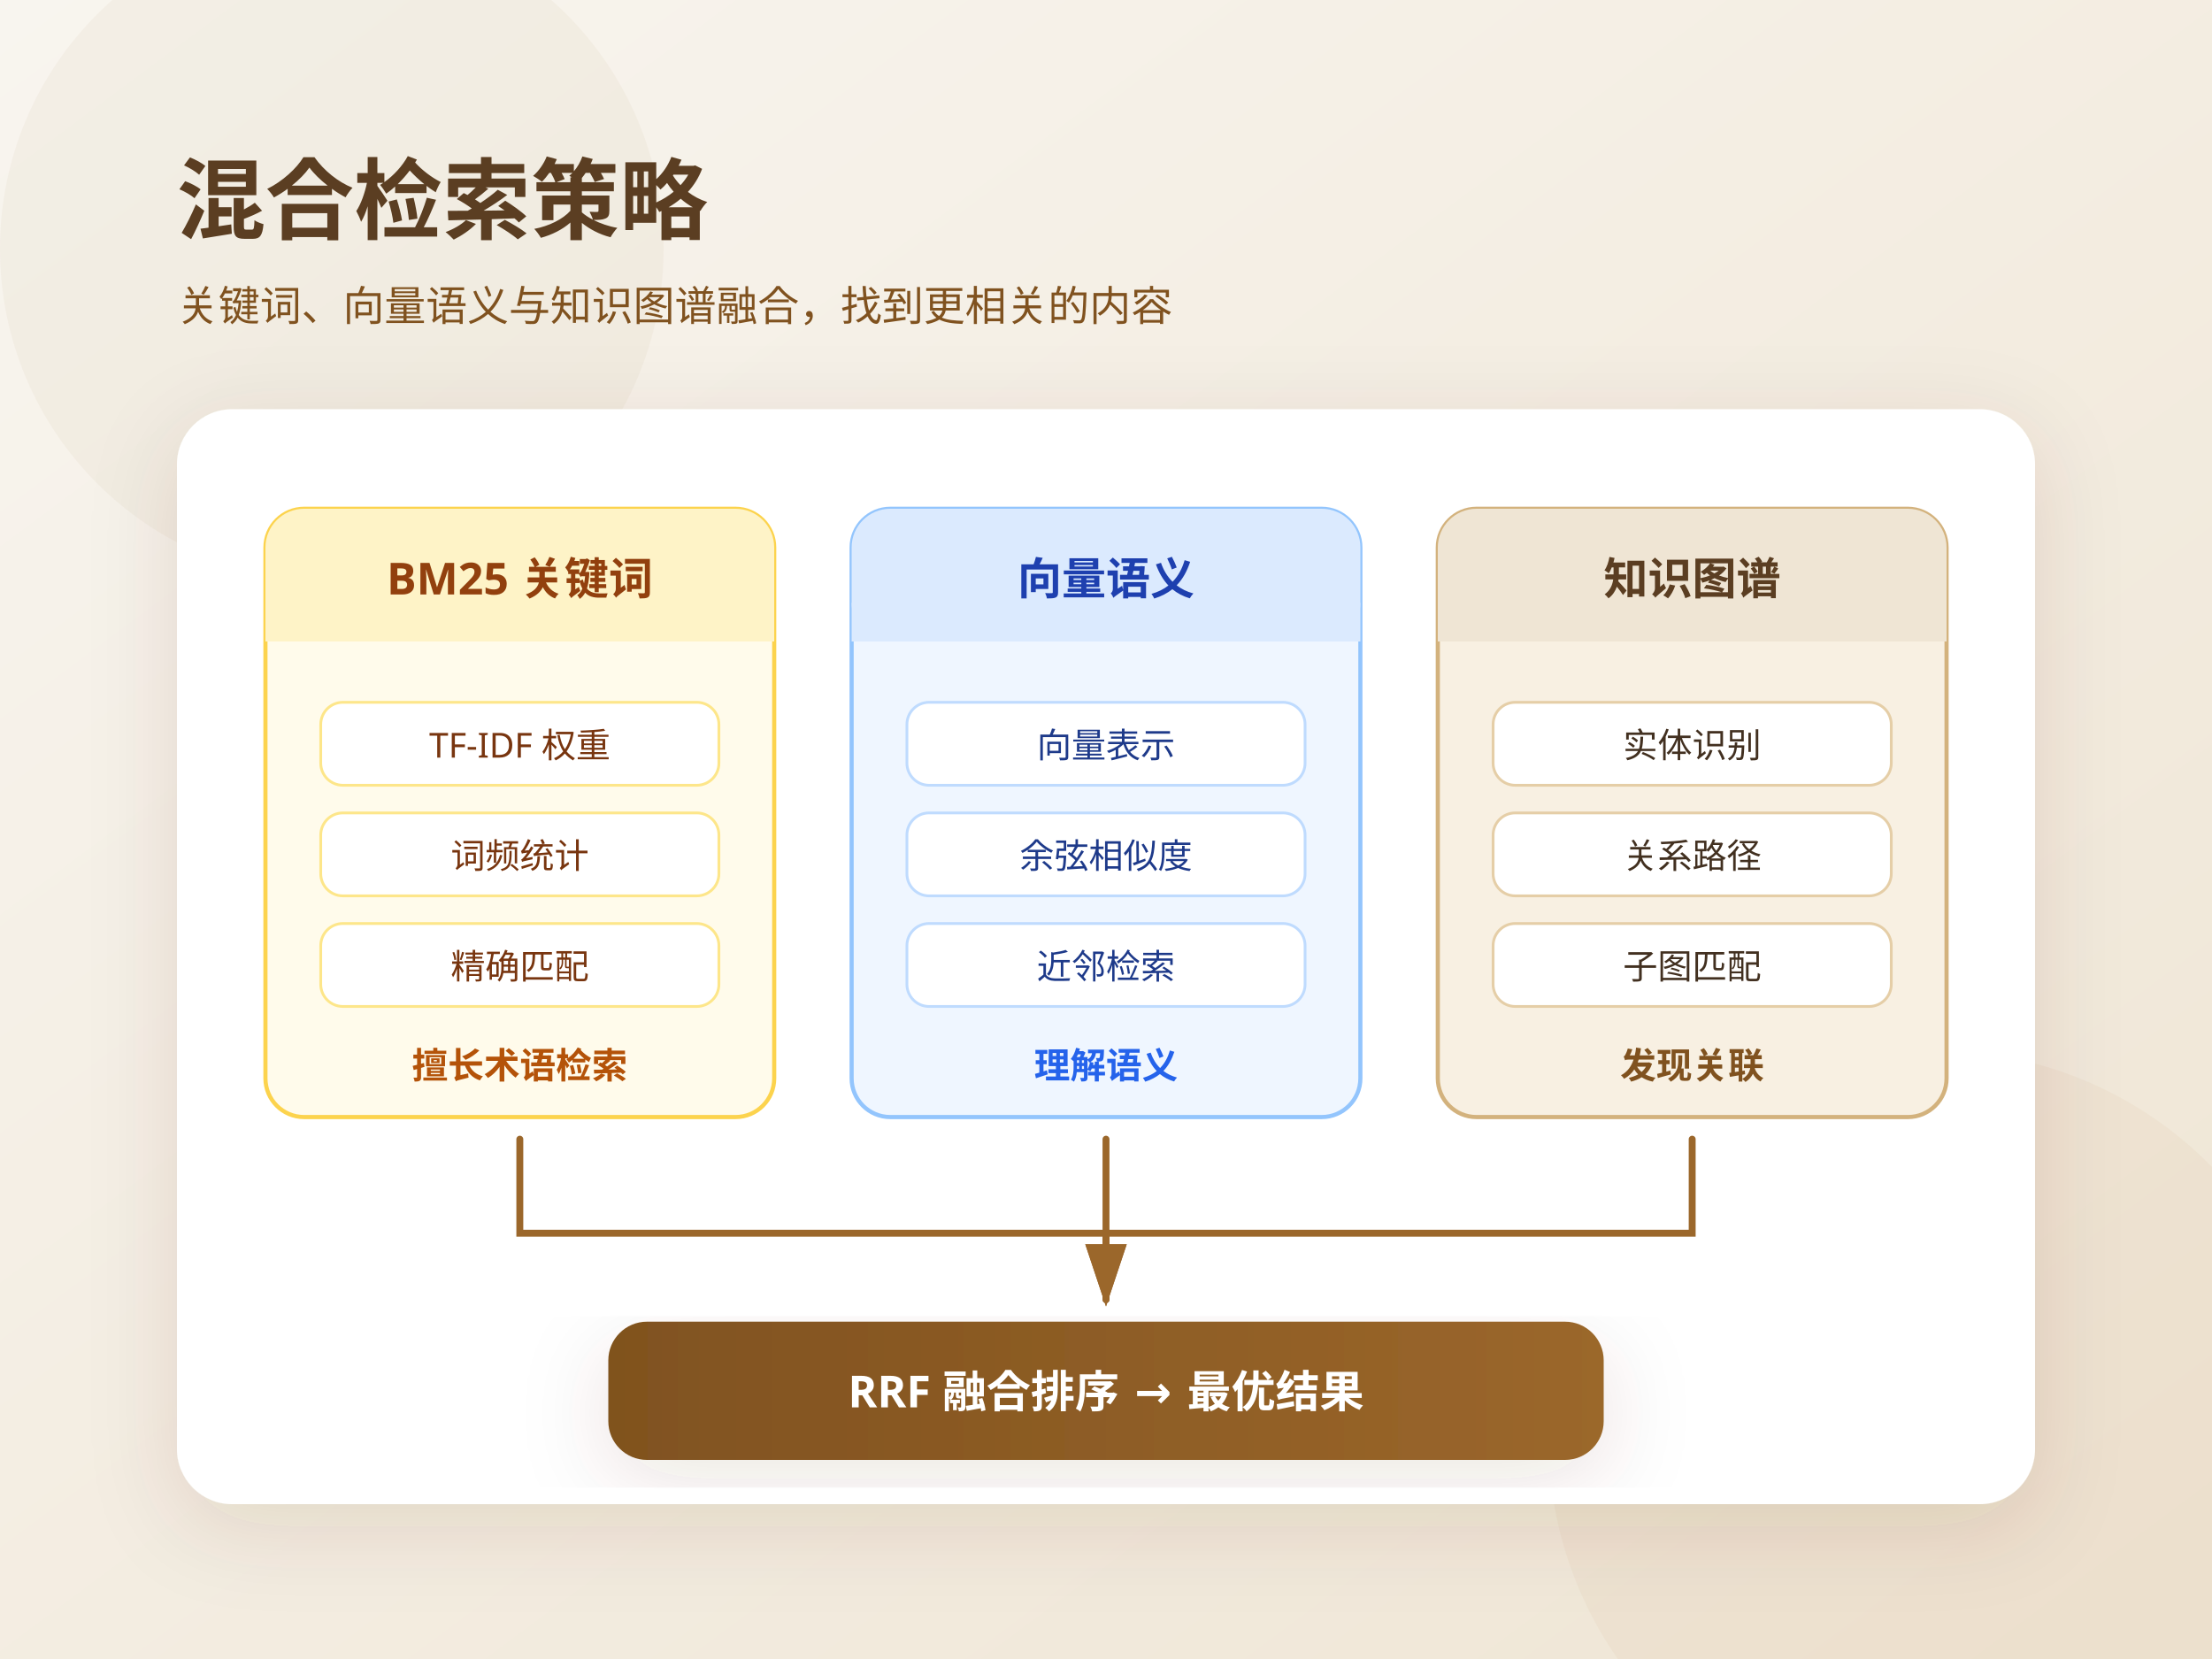
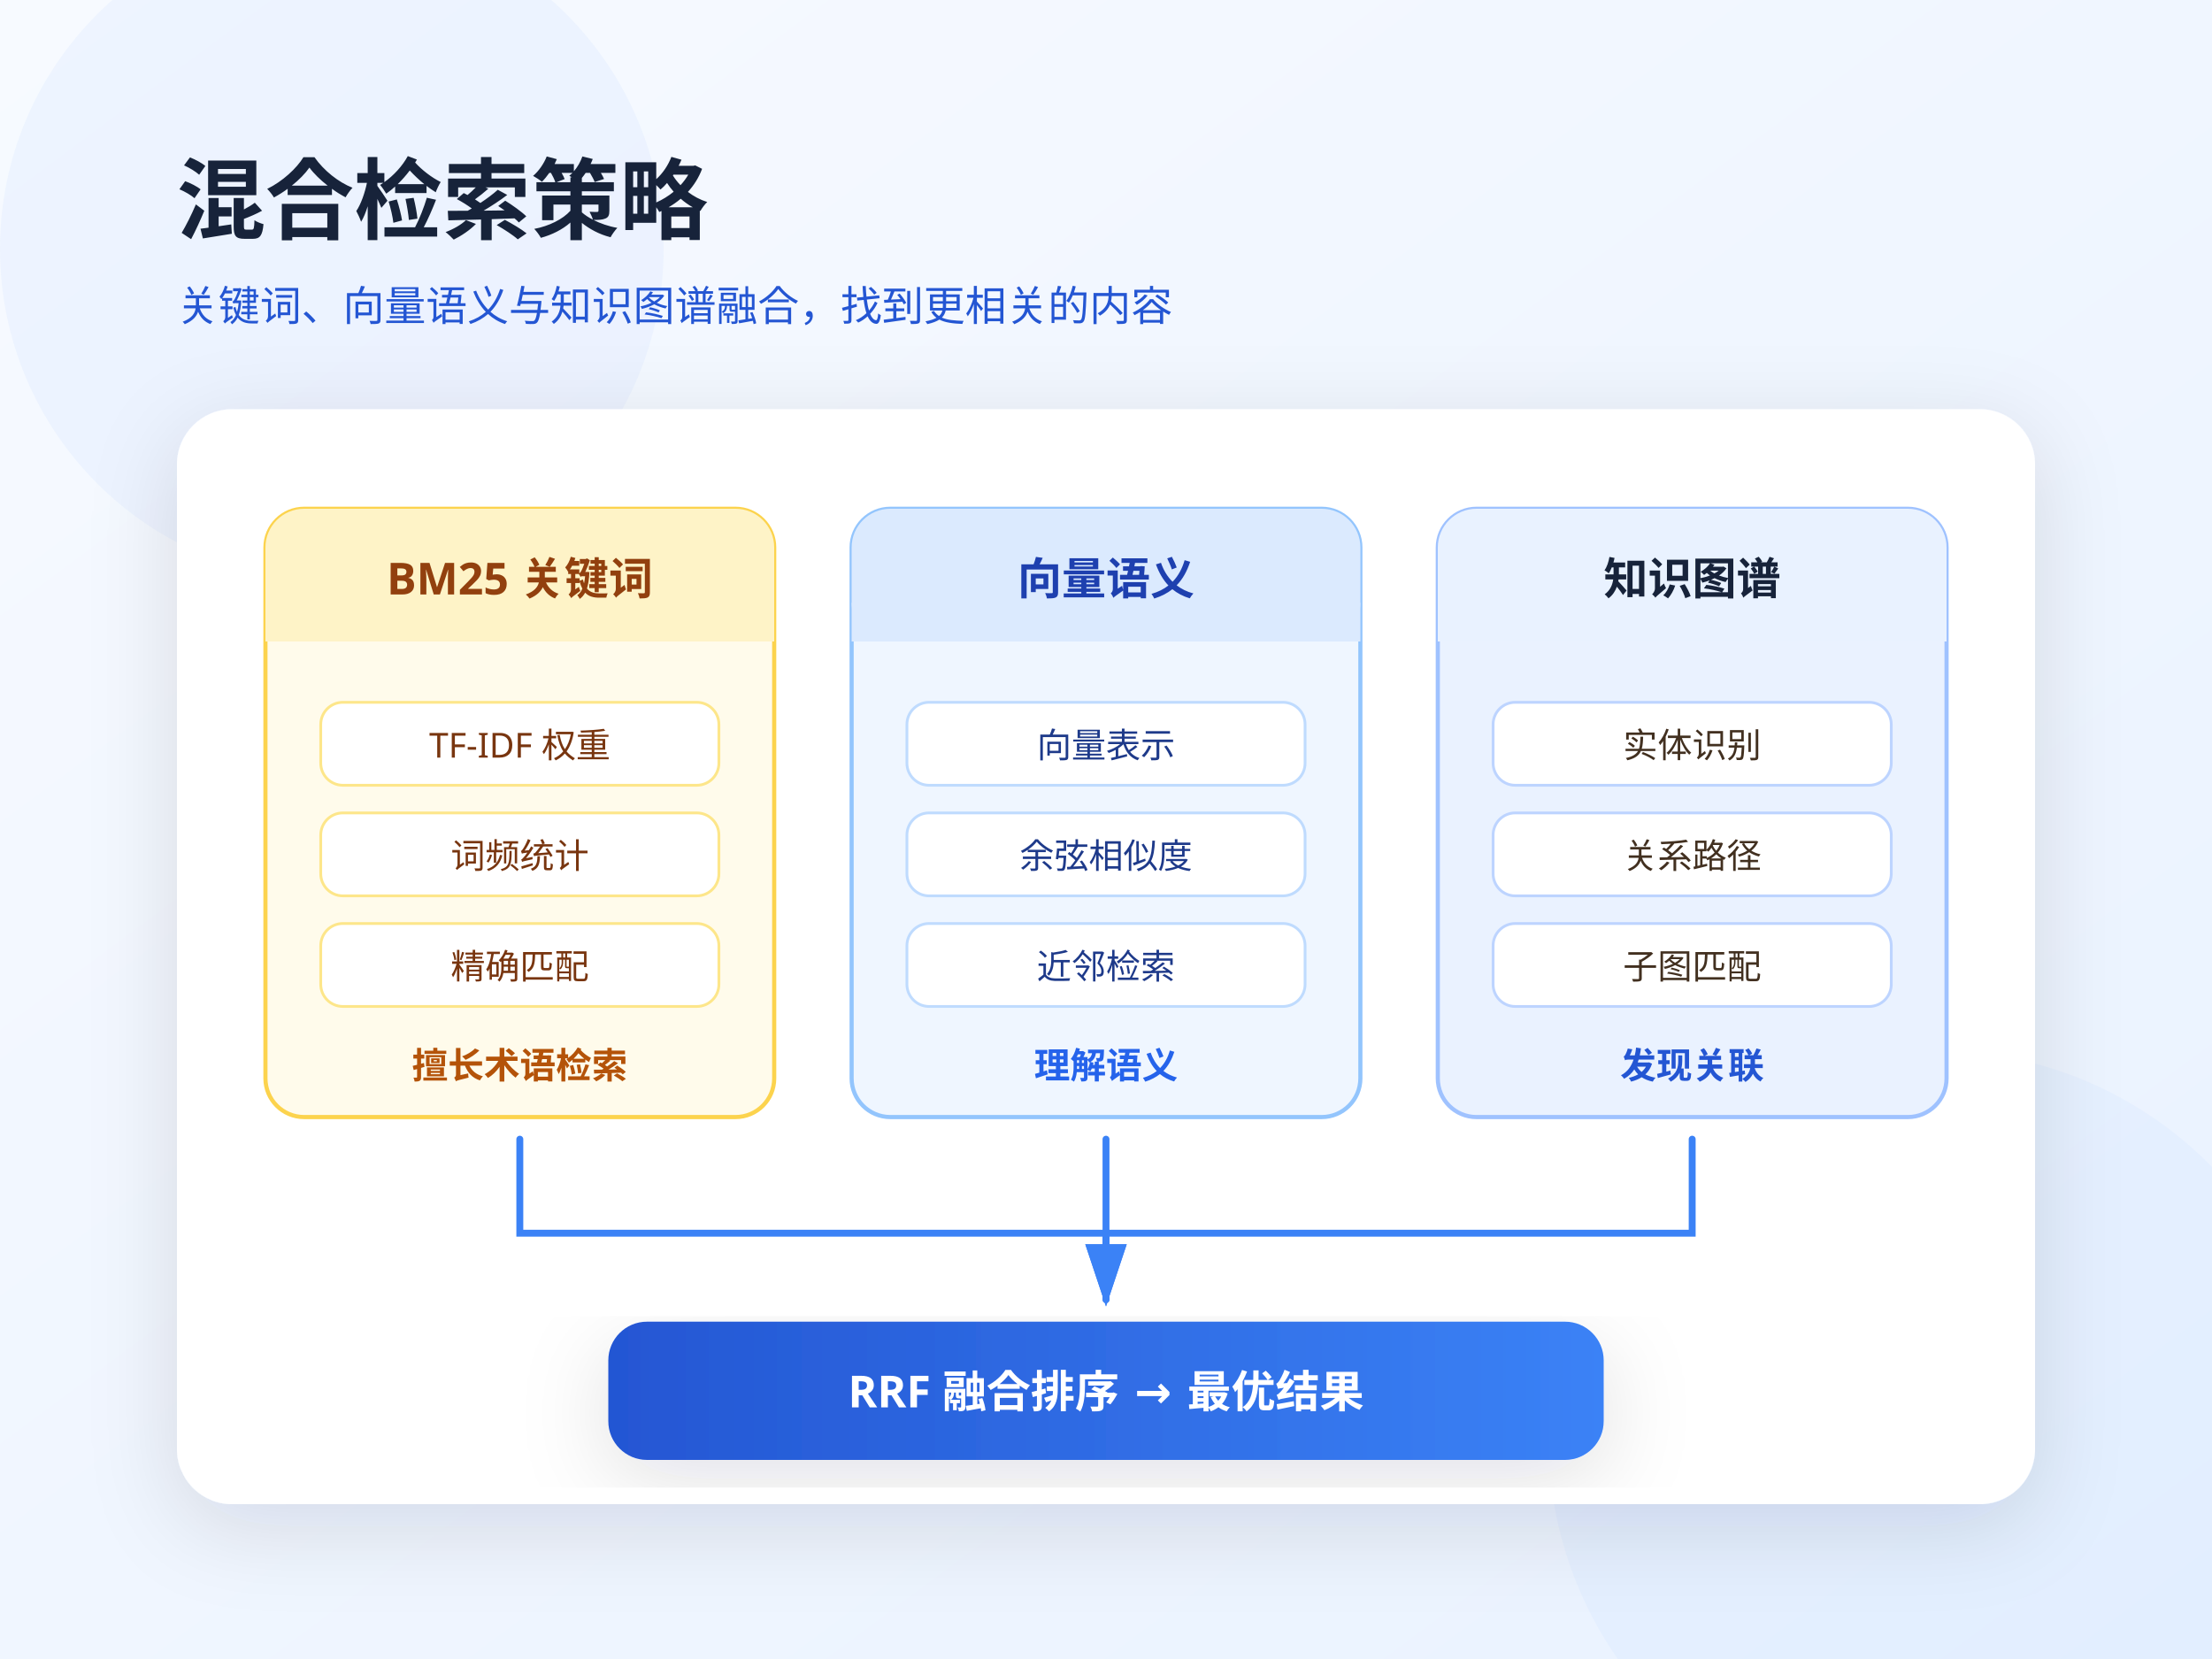
<svg xmlns="http://www.w3.org/2000/svg" viewBox="0 0 800 600">
  <defs>
    <linearGradient id="bg2" x1="0%" y1="0%" x2="100%" y2="100%">
-       <stop offset="0%" stop-color="#F8F5EF" />
-       <stop offset="100%" stop-color="#EFE5D4" />
+       <stop offset="0%" stop-color="#F7FAFF" />
+       <stop offset="100%" stop-color="#E9F2FF" />
    </linearGradient>
    <linearGradient id="brand2" x1="0%" y1="0%" x2="100%" y2="0%">
-       <stop offset="0%" stop-color="#80521F" />
-       <stop offset="100%" stop-color="#9B672B" />
+       <stop offset="0%" stop-color="#2456D3" />
+       <stop offset="100%" stop-color="#3B82F6" />
    </linearGradient>
    <filter id="soft2" x="-20%" y="-20%" width="140%" height="140%">
-       <feDropShadow dx="0" dy="8" stdDeviation="16" flood-color="#5B3E22" flood-opacity="0.12" />
+       <feDropShadow dx="0" dy="8" stdDeviation="16" flood-color="#17233A" flood-opacity="0.12" />
    </filter>
  </defs>
  <rect width="800" height="600" fill="url(#bg2)" />
-   <circle cx="120" cy="90" r="120" fill="#9B672B" opacity="0.05" />
-   <circle cx="700" cy="520" r="140" fill="#B68C51" opacity="0.06" />
-   <text x="64" y="84" font-family="PingFang SC, Microsoft YaHei, sans-serif" font-size="32" font-weight="700" fill="#5B3E22">混合检索策略</text>
-   <text x="64" y="116" font-family="PingFang SC, Microsoft YaHei, sans-serif" font-size="15" fill="#80521F">关键词、向量语义与知识图谱融合，找到更相关的内容</text>
+   <circle cx="120" cy="90" r="120" fill="#3B82F6" opacity="0.05" />
+   <circle cx="700" cy="520" r="140" fill="#79A9FF" opacity="0.06" />
+   <text x="64" y="84" font-family="PingFang SC, Microsoft YaHei, sans-serif" font-size="32" font-weight="700" fill="#17233A">混合检索策略</text>
+   <text x="64" y="116" font-family="PingFang SC, Microsoft YaHei, sans-serif" font-size="15" fill="#2456D3">关键词、向量语义与知识图谱融合，找到更相关的内容</text>
  <g filter="url(#soft2)">
    <rect x="64" y="148" width="672" height="396" rx="20" fill="#FFFFFF" />
  </g>
  <g transform="translate(96, 184)">
    <rect width="184" height="220" rx="14" fill="#FFFBEB" stroke="#FCD34D" stroke-width="1.5" />
    <rect width="184" height="48" rx="14" fill="#FEF3C7" />
    <rect y="34" width="184" height="14" fill="#FEF3C7" />
    <text x="92" y="31" font-family="PingFang SC, Microsoft YaHei, sans-serif" font-size="16" font-weight="700" fill="#92400E" text-anchor="middle">BM25 关键词</text>
    <g font-family="PingFang SC, Microsoft YaHei, sans-serif" font-size="12.5" fill="#78350F">
      <rect x="20" y="70" width="144" height="30" rx="8" fill="#FFFFFF" stroke="#FDE68A" />
      <text x="92" y="90" text-anchor="middle">TF-IDF 权重</text>
      <rect x="20" y="110" width="144" height="30" rx="8" fill="#FFFFFF" stroke="#FDE68A" />
      <text x="92" y="130" text-anchor="middle">词频统计</text>
      <rect x="20" y="150" width="144" height="30" rx="8" fill="#FFFFFF" stroke="#FDE68A" />
      <text x="92" y="170" text-anchor="middle">精确匹配</text>
    </g>
    <text x="92" y="206" font-family="PingFang SC, Microsoft YaHei, sans-serif" font-size="13" font-weight="600" fill="#B45309" text-anchor="middle">擅长术语检索</text>
  </g>
  <g transform="translate(308, 184)">
    <rect width="184" height="220" rx="14" fill="#EFF6FF" stroke="#93C5FD" stroke-width="1.5" />
    <rect width="184" height="48" rx="14" fill="#DBEAFE" />
    <rect y="34" width="184" height="14" fill="#DBEAFE" />
    <text x="92" y="31" font-family="PingFang SC, Microsoft YaHei, sans-serif" font-size="16" font-weight="700" fill="#1E40AF" text-anchor="middle">向量语义</text>
    <g font-family="PingFang SC, Microsoft YaHei, sans-serif" font-size="12.5" fill="#1E3A8A">
      <rect x="20" y="70" width="144" height="30" rx="8" fill="#FFFFFF" stroke="#BFDBFE" />
      <text x="92" y="90" text-anchor="middle">向量表示</text>
      <rect x="20" y="110" width="144" height="30" rx="8" fill="#FFFFFF" stroke="#BFDBFE" />
      <text x="92" y="130" text-anchor="middle">余弦相似度</text>
      <rect x="20" y="150" width="144" height="30" rx="8" fill="#FFFFFF" stroke="#BFDBFE" />
      <text x="92" y="170" text-anchor="middle">近邻检索</text>
    </g>
    <text x="92" y="206" font-family="PingFang SC, Microsoft YaHei, sans-serif" font-size="13" font-weight="600" fill="#2563EB" text-anchor="middle">理解语义</text>
  </g>
  <g transform="translate(520, 184)">
-     <rect width="184" height="220" rx="14" fill="#F8F0E2" stroke="#D3B27D" stroke-width="1.5" />
-     <rect width="184" height="48" rx="14" fill="#EFE5D4" />
-     <rect y="34" width="184" height="14" fill="#EFE5D4" />
-     <text x="92" y="31" font-family="PingFang SC, Microsoft YaHei, sans-serif" font-size="16" font-weight="700" fill="#5B3E22" text-anchor="middle">知识图谱</text>
+     <rect width="184" height="220" rx="14" fill="#EAF2FF" stroke="#9FC2FF" stroke-width="1.5" />
+     <rect width="184" height="48" rx="14" fill="#E9F2FF" />
+     <rect y="34" width="184" height="14" fill="#E9F2FF" />
+     <text x="92" y="31" font-family="PingFang SC, Microsoft YaHei, sans-serif" font-size="16" font-weight="700" fill="#17233A" text-anchor="middle">知识图谱</text>
    <g font-family="PingFang SC, Microsoft YaHei, sans-serif" font-size="12.5" fill="#423020">
-       <rect x="20" y="70" width="144" height="30" rx="8" fill="#FFFFFF" stroke="#E5CEA7" />
+       <rect x="20" y="70" width="144" height="30" rx="8" fill="#FFFFFF" stroke="#BDD4FF" />
      <text x="92" y="90" text-anchor="middle">实体识别</text>
-       <rect x="20" y="110" width="144" height="30" rx="8" fill="#FFFFFF" stroke="#E5CEA7" />
+       <rect x="20" y="110" width="144" height="30" rx="8" fill="#FFFFFF" stroke="#BDD4FF" />
      <text x="92" y="130" text-anchor="middle">关系路径</text>
-       <rect x="20" y="150" width="144" height="30" rx="8" fill="#FFFFFF" stroke="#E5CEA7" />
+       <rect x="20" y="150" width="144" height="30" rx="8" fill="#FFFFFF" stroke="#BDD4FF" />
      <text x="92" y="170" text-anchor="middle">子图匹配</text>
    </g>
-     <text x="92" y="206" font-family="PingFang SC, Microsoft YaHei, sans-serif" font-size="13" font-weight="600" fill="#80521F" text-anchor="middle">发现关联</text>
+     <text x="92" y="206" font-family="PingFang SC, Microsoft YaHei, sans-serif" font-size="13" font-weight="600" fill="#2456D3" text-anchor="middle">发现关联</text>
  </g>
-   <g stroke="#9B672B" stroke-width="2.5" fill="none" stroke-linecap="round">
+   <g stroke="#3B82F6" stroke-width="2.5" fill="none" stroke-linecap="round">
    <path d="M188 412 V446 H400 V470" marker-end="url(#arr2)" />
    <path d="M400 412 V470" marker-end="url(#arr2)" />
    <path d="M612 412 V446 H400" />
  </g>
  <g transform="translate(220, 478)">
    <rect width="360" height="50" rx="14" fill="url(#brand2)" filter="url(#soft2)" />
    <text x="180" y="31" font-family="PingFang SC, Microsoft YaHei, sans-serif" font-size="16" font-weight="700" fill="#FFFFFF" text-anchor="middle">RRF 融合排序 → 最优结果</text>
  </g>
  <defs>
    <marker id="arr2" markerWidth="9" markerHeight="9" refX="8" refY="3" orient="auto">
-       <polygon points="0 0, 9 3, 0 6" fill="#9B672B" />
+       <polygon points="0 0, 9 3, 0 6" fill="#3B82F6" />
    </marker>
  </defs>
</svg>
